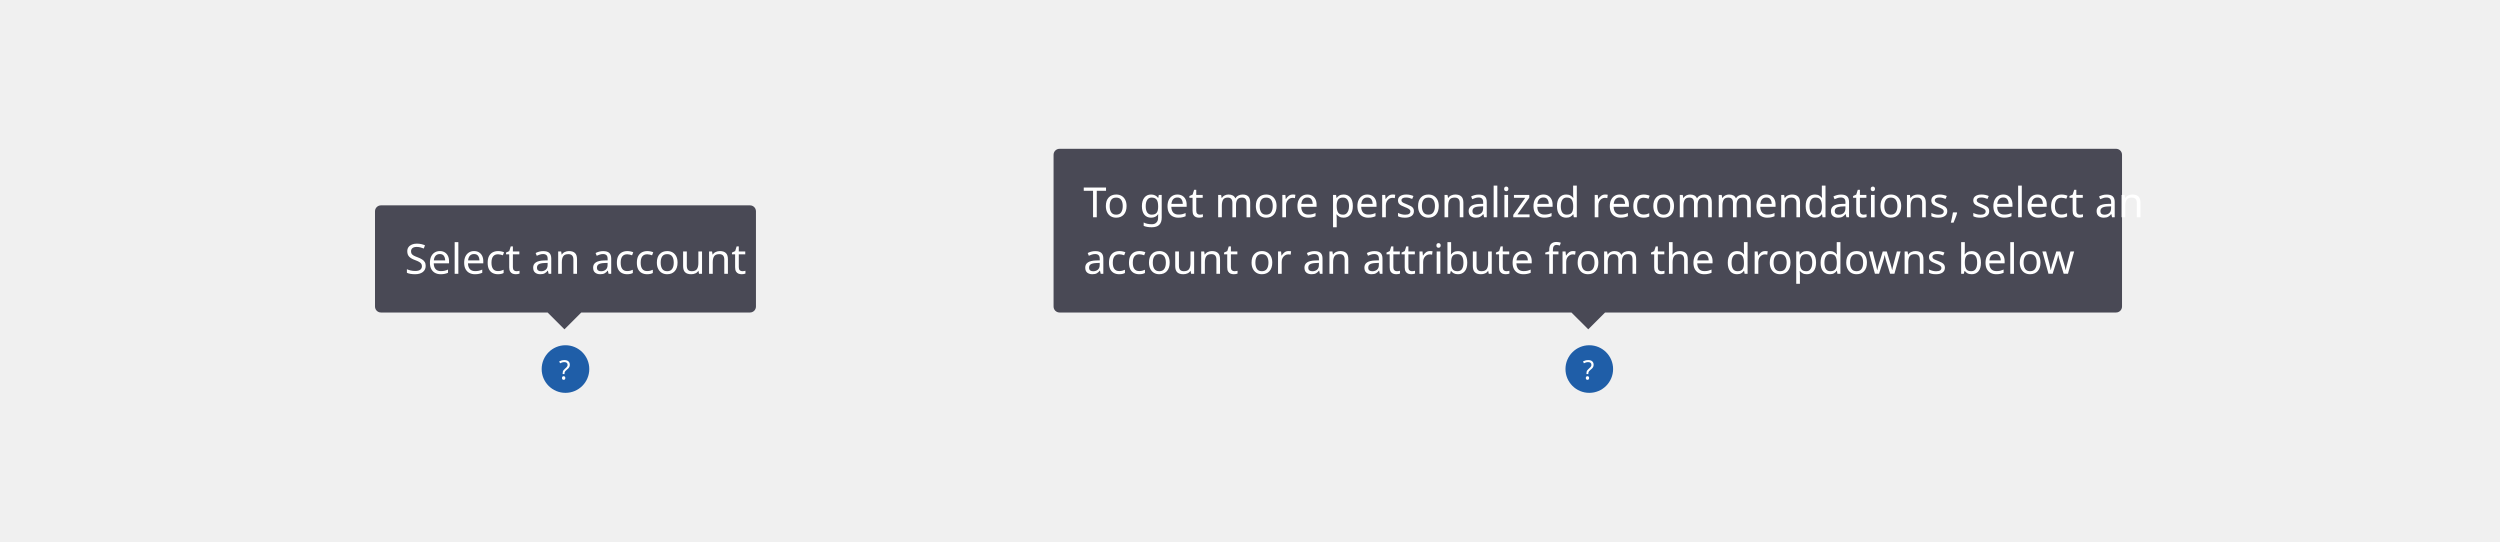
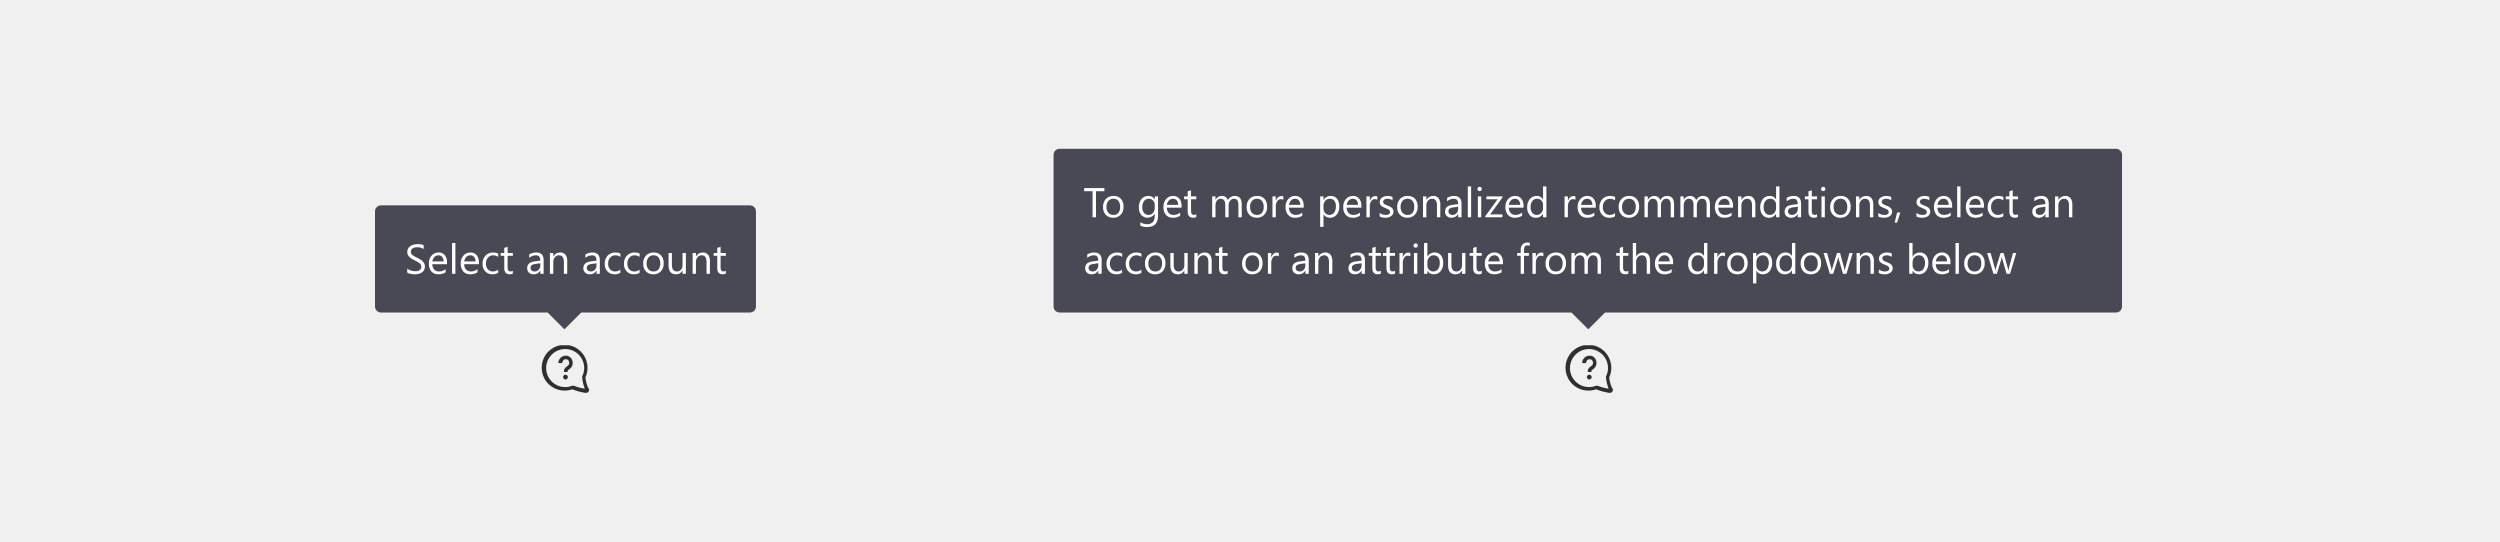
<svg xmlns="http://www.w3.org/2000/svg" width="840" height="182" viewBox="0 0 840 182">
  <defs>
-     <clipPath id="clip-tooltips-best-practice">
+     <clipPath id="clip-path">
+       <rect id="Rectangle_8220" data-name="Rectangle 8220" width="16" height="16" fill="none" />
+     </clipPath>
+     <clipPath id="clip-tooltips-bestpractice">
      <rect width="840" height="182" />
    </clipPath>
  </defs>
-   <g id="tooltips-best-practice" clip-path="url(#clip-tooltips-best-practice)">
+   <g id="tooltips-bestpractice" clip-path="url(#clip-tooltips-bestpractice)">
    <g id="Group_13720" data-name="Group 13720">
-       <g id="Group_13686" data-name="Group 13686" transform="translate(114 -1076)">
-         <circle id="Ellipse_365" data-name="Ellipse 365" cx="8" cy="8" r="8" transform="translate(412 1192)" fill="#1f5ea8" />
-         <text id="_" data-name="?" transform="translate(417.786 1203.5)" fill="#fff" font-size="9" font-family="SegoeUI, Segoe UI">
-           <tspan x="0" y="0">?</tspan>
-         </text>
-       </g>
-       <g id="Tooltip-_Top_9" data-name="Tooltip- Top – 9" transform="translate(354 50)">
+       <g id="Component_9" data-name="Component 9" transform="translate(354 50)">
        <path id="Union_8" data-name="Union 8" d="M-1203-2862h-172a2,2,0,0,1-2-2v-51a2,2,0,0,1,2-2h355a2,2,0,0,1,2,2v51a2,2,0,0,1-2,2h-171.687l-5.656,5.656Z" transform="translate(1377 2917)" fill="#494955" />
-         <text id="To_get_more_personalized_recommendations_select_an_account_or_an_attribute_from_the_dropdowns_below" data-name="To get more personalized recommendations, select an account or an attribute from the dropdowns below" transform="translate(10 8)" fill="#fff" font-size="14" font-family="SegoeUI, Segoe UI">
-           <tspan x="0" y="15">To get more personalized recommendations, select an </tspan>
-           <tspan x="0" y="34">account or an attribute from the dropdowns below</tspan>
-         </text>
+         <path id="Path_8039" data-name="Path 8039" d="M7.082,6.236H4.252V15H3.1V6.236H.28V5.2h6.8Zm2.946,8.928a3.247,3.247,0,0,1-2.478-.981,3.633,3.633,0,0,1-.926-2.6,3.785,3.785,0,0,1,.964-2.755,3.465,3.465,0,0,1,2.6-.991,3.14,3.14,0,0,1,2.444.964,3.822,3.822,0,0,1,.878,2.673,3.761,3.761,0,0,1-.947,2.683A3.317,3.317,0,0,1,10.028,15.164Zm.082-6.385A2.132,2.132,0,0,0,8.4,9.514a3.018,3.018,0,0,0-.629,2.027A2.854,2.854,0,0,0,8.408,13.5a2.161,2.161,0,0,0,1.7.718,2.049,2.049,0,0,0,1.671-.7,3.055,3.055,0,0,0,.584-2,3.108,3.108,0,0,0-.584-2.023A2.04,2.04,0,0,0,10.11,8.779Zm15,5.66q0,3.855-3.691,3.855a4.956,4.956,0,0,1-2.27-.492V16.682a4.661,4.661,0,0,0,2.256.656q2.584,0,2.584-2.748v-.766h-.027a2.832,2.832,0,0,1-4.508.407,3.73,3.73,0,0,1-.8-2.505,4.358,4.358,0,0,1,.858-2.837,2.866,2.866,0,0,1,2.348-1.053,2.282,2.282,0,0,1,2.1,1.135h.027V8h1.121Zm-1.121-2.6V10.8a2,2,0,0,0-.564-1.429,1.857,1.857,0,0,0-1.4-.595,1.947,1.947,0,0,0-1.627.755,3.372,3.372,0,0,0-.588,2.116,2.894,2.894,0,0,0,.564,1.87,1.822,1.822,0,0,0,1.494.7,1.951,1.951,0,0,0,1.535-.67A2.5,2.5,0,0,0,23.994,11.835Zm9.017-.055H28.068a2.618,2.618,0,0,0,.629,1.8,2.168,2.168,0,0,0,1.654.636,3.439,3.439,0,0,0,2.174-.779v1.053a4.063,4.063,0,0,1-2.44.67,2.959,2.959,0,0,1-2.331-.954,3.9,3.9,0,0,1-.848-2.683,3.828,3.828,0,0,1,.926-2.663,2.97,2.97,0,0,1,2.3-1.029,2.632,2.632,0,0,1,2.126.889,3.705,3.705,0,0,1,.752,2.468Zm-1.148-.95a2.281,2.281,0,0,0-.468-1.511,1.6,1.6,0,0,0-1.282-.54,1.811,1.811,0,0,0-1.347.567,2.575,2.575,0,0,0-.684,1.483Zm6.091,4.1a2.161,2.161,0,0,1-1.046.219q-1.839,0-1.839-2.051V8.957h-1.2V8h1.2V6.291l1.121-.362V8h1.764v.957H36.189V12.9a1.635,1.635,0,0,0,.239,1,.955.955,0,0,0,.793.3,1.179,1.179,0,0,0,.731-.232ZM53.225,15H52.1V10.98A3.032,3.032,0,0,0,51.745,9.3a1.361,1.361,0,0,0-1.207-.52,1.494,1.494,0,0,0-1.22.656,2.511,2.511,0,0,0-.5,1.572V15H47.694V10.844q0-2.064-1.593-2.064a1.475,1.475,0,0,0-1.217.619,2.557,2.557,0,0,0-.479,1.61V15H43.285V8h1.121V9.107h.027a2.378,2.378,0,0,1,2.174-1.271A2.022,2.022,0,0,1,48.59,9.285a2.5,2.5,0,0,1,2.324-1.449q2.311,0,2.311,2.851Zm5.045.164a3.247,3.247,0,0,1-2.478-.981,3.634,3.634,0,0,1-.926-2.6,3.785,3.785,0,0,1,.964-2.755,3.465,3.465,0,0,1,2.6-.991,3.14,3.14,0,0,1,2.444.964,3.822,3.822,0,0,1,.878,2.673,3.761,3.761,0,0,1-.947,2.683A3.317,3.317,0,0,1,58.27,15.164Zm.082-6.385a2.132,2.132,0,0,0-1.709.735,3.018,3.018,0,0,0-.629,2.027,2.854,2.854,0,0,0,.636,1.962,2.161,2.161,0,0,0,1.7.718,2.049,2.049,0,0,0,1.671-.7,3.055,3.055,0,0,0,.584-2,3.108,3.108,0,0,0-.584-2.023A2.04,2.04,0,0,0,58.352,8.779Zm8.846.355a1.371,1.371,0,0,0-.848-.226,1.431,1.431,0,0,0-1.2.677,3.129,3.129,0,0,0-.482,1.846V15H63.547V8h1.121V9.442H64.7a2.444,2.444,0,0,1,.731-1.152,1.668,1.668,0,0,1,1.1-.414,1.83,1.83,0,0,1,.67.1ZM74.04,11.78H69.1a2.618,2.618,0,0,0,.629,1.8,2.168,2.168,0,0,0,1.654.636,3.439,3.439,0,0,0,2.174-.779v1.053a4.063,4.063,0,0,1-2.44.67,2.959,2.959,0,0,1-2.331-.954,3.9,3.9,0,0,1-.848-2.683,3.828,3.828,0,0,1,.926-2.663,2.97,2.97,0,0,1,2.3-1.029,2.632,2.632,0,0,1,2.126.889,3.705,3.705,0,0,1,.752,2.468Zm-1.148-.95a2.281,2.281,0,0,0-.468-1.511,1.6,1.6,0,0,0-1.282-.54,1.811,1.811,0,0,0-1.347.567,2.575,2.575,0,0,0-.684,1.483Zm7.827,3.158h-.027V18.22H79.57V8h1.121V9.23h.027a2.651,2.651,0,0,1,2.42-1.395,2.563,2.563,0,0,1,2.112.94,3.893,3.893,0,0,1,.759,2.519,4.339,4.339,0,0,1-.854,2.813,2.845,2.845,0,0,1-2.338,1.056A2.342,2.342,0,0,1,80.719,13.988Zm-.027-2.823v.978a2.081,2.081,0,0,0,.564,1.473,2.012,2.012,0,0,0,3.028-.174,3.575,3.575,0,0,0,.578-2.167,2.822,2.822,0,0,0-.54-1.832,1.787,1.787,0,0,0-1.463-.663,1.986,1.986,0,0,0-1.572.68A2.5,2.5,0,0,0,80.691,11.165Zm12.735.615H88.484a2.618,2.618,0,0,0,.629,1.8,2.168,2.168,0,0,0,1.654.636,3.439,3.439,0,0,0,2.174-.779v1.053a4.063,4.063,0,0,1-2.44.67,2.959,2.959,0,0,1-2.331-.954,3.9,3.9,0,0,1-.848-2.683,3.828,3.828,0,0,1,.926-2.663,2.97,2.97,0,0,1,2.3-1.029,2.632,2.632,0,0,1,2.126.889,3.705,3.705,0,0,1,.752,2.468Zm-1.148-.95a2.281,2.281,0,0,0-.468-1.511,1.6,1.6,0,0,0-1.282-.54,1.811,1.811,0,0,0-1.347.567A2.575,2.575,0,0,0,88.5,10.83Zm6.494-1.7a1.371,1.371,0,0,0-.848-.226,1.431,1.431,0,0,0-1.2.677,3.129,3.129,0,0,0-.482,1.846V15H95.122V8h1.121V9.442h.027A2.444,2.444,0,0,1,97,8.291a1.668,1.668,0,0,1,1.1-.414,1.83,1.83,0,0,1,.67.1Zm.793,5.612v-1.2a3.318,3.318,0,0,0,2.017.677q1.477,0,1.477-.984a.854.854,0,0,0-.126-.475,1.26,1.26,0,0,0-.342-.345,2.631,2.631,0,0,0-.506-.27q-.291-.12-.625-.25a8.056,8.056,0,0,1-.817-.373,2.468,2.468,0,0,1-.588-.424,1.577,1.577,0,0,1-.355-.537,1.9,1.9,0,0,1-.12-.7,1.673,1.673,0,0,1,.226-.872,2,2,0,0,1,.6-.636,2.805,2.805,0,0,1,.858-.386,3.805,3.805,0,0,1,.995-.13,4.016,4.016,0,0,1,1.627.314V9.285a3.171,3.171,0,0,0-1.777-.506,2.078,2.078,0,0,0-.567.072,1.389,1.389,0,0,0-.434.2.932.932,0,0,0-.28.311.819.819,0,0,0-.1.4.959.959,0,0,0,.1.458,1.008,1.008,0,0,0,.291.328,2.221,2.221,0,0,0,.465.26q.273.116.622.253a8.657,8.657,0,0,1,.834.366,2.86,2.86,0,0,1,.629.424,1.656,1.656,0,0,1,.4.543,1.753,1.753,0,0,1,.14.731,1.725,1.725,0,0,1-.229.9,1.963,1.963,0,0,1-.612.636,2.8,2.8,0,0,1-.882.376,4.354,4.354,0,0,1-1.046.123A3.971,3.971,0,0,1,99.565,14.747Zm9.29.417a3.247,3.247,0,0,1-2.478-.981,3.633,3.633,0,0,1-.926-2.6,3.785,3.785,0,0,1,.964-2.755,3.465,3.465,0,0,1,2.6-.991,3.14,3.14,0,0,1,2.444.964,3.822,3.822,0,0,1,.878,2.673,3.761,3.761,0,0,1-.947,2.683A3.317,3.317,0,0,1,108.855,15.164Zm.082-6.385a2.132,2.132,0,0,0-1.709.735,3.018,3.018,0,0,0-.629,2.027,2.854,2.854,0,0,0,.636,1.962,2.161,2.161,0,0,0,1.7.718,2.049,2.049,0,0,0,1.671-.7,3.055,3.055,0,0,0,.584-2,3.108,3.108,0,0,0-.584-2.023A2.04,2.04,0,0,0,108.938,8.779ZM119.943,15h-1.121V11.008q0-2.229-1.627-2.229a1.765,1.765,0,0,0-1.391.632,2.344,2.344,0,0,0-.55,1.6V15h-1.121V8h1.121V9.162h.027a2.526,2.526,0,0,1,2.3-1.326,2.142,2.142,0,0,1,1.757.742,3.3,3.3,0,0,1,.608,2.143Zm7.123,0h-1.121V13.906h-.027a2.347,2.347,0,0,1-2.153,1.258,2.3,2.3,0,0,1-1.637-.554,1.918,1.918,0,0,1-.591-1.47q0-1.962,2.311-2.283l2.1-.294q0-1.784-1.442-1.784a3.446,3.446,0,0,0-2.283.861V8.492a4.338,4.338,0,0,1,2.379-.656q2.468,0,2.468,2.611Zm-1.121-3.541-1.688.232a2.741,2.741,0,0,0-1.176.386,1.114,1.114,0,0,0-.4.981,1.068,1.068,0,0,0,.366.837,1.413,1.413,0,0,0,.974.325,1.8,1.8,0,0,0,1.377-.584,2.088,2.088,0,0,0,.543-1.48ZM130.3,15h-1.121V4.637H130.3Zm2.844-8.777a.71.71,0,0,1-.513-.205.692.692,0,0,1-.212-.52.718.718,0,0,1,.725-.731.724.724,0,0,1,.523.208.73.73,0,0,1,0,1.036A.718.718,0,0,1,133.144,6.223ZM133.69,15h-1.121V8h1.121Zm7.15-6.679L136.7,14.043h4.1V15h-5.749v-.349l4.143-5.694H135.44V8h5.4Zm7.075,3.459h-4.942a2.618,2.618,0,0,0,.629,1.8,2.168,2.168,0,0,0,1.654.636,3.439,3.439,0,0,0,2.174-.779v1.053a4.063,4.063,0,0,1-2.44.67,2.959,2.959,0,0,1-2.331-.954,3.9,3.9,0,0,1-.848-2.683,3.828,3.828,0,0,1,.926-2.663,2.97,2.97,0,0,1,2.3-1.029,2.632,2.632,0,0,1,2.126.889,3.705,3.705,0,0,1,.752,2.468Zm-1.148-.95a2.281,2.281,0,0,0-.468-1.511,1.6,1.6,0,0,0-1.282-.54,1.811,1.811,0,0,0-1.347.567,2.575,2.575,0,0,0-.684,1.483ZM155.586,15h-1.121V13.811h-.027a2.588,2.588,0,0,1-2.406,1.354,2.615,2.615,0,0,1-2.109-.94,3.856,3.856,0,0,1-.79-2.56,4.2,4.2,0,0,1,.875-2.782,2.886,2.886,0,0,1,2.331-1.046,2.244,2.244,0,0,1,2.1,1.135h.027V4.637h1.121Zm-1.121-3.165V10.8a2,2,0,0,0-.561-1.436,1.88,1.88,0,0,0-1.422-.588,1.936,1.936,0,0,0-1.613.752,3.3,3.3,0,0,0-.588,2.078,2.964,2.964,0,0,0,.564,1.911,1.843,1.843,0,0,0,1.514.7,1.915,1.915,0,0,0,1.521-.677A2.521,2.521,0,0,0,154.465,11.835Zm10.876-2.7a1.371,1.371,0,0,0-.848-.226,1.431,1.431,0,0,0-1.2.677,3.129,3.129,0,0,0-.482,1.846V15H161.69V8h1.121V9.442h.027a2.444,2.444,0,0,1,.731-1.152,1.668,1.668,0,0,1,1.1-.414,1.83,1.83,0,0,1,.67.1Zm6.843,2.646h-4.942a2.618,2.618,0,0,0,.629,1.8,2.168,2.168,0,0,0,1.654.636,3.439,3.439,0,0,0,2.174-.779v1.053a4.063,4.063,0,0,1-2.44.67,2.959,2.959,0,0,1-2.331-.954,3.9,3.9,0,0,1-.848-2.683,3.828,3.828,0,0,1,.926-2.663,2.97,2.97,0,0,1,2.3-1.029,2.632,2.632,0,0,1,2.126.889,3.705,3.705,0,0,1,.752,2.468Zm-1.148-.95a2.281,2.281,0,0,0-.468-1.511,1.6,1.6,0,0,0-1.282-.54,1.811,1.811,0,0,0-1.347.567,2.575,2.575,0,0,0-.684,1.483Zm7.615,3.849a3.643,3.643,0,0,1-1.914.485,3.169,3.169,0,0,1-2.417-.974,3.53,3.53,0,0,1-.919-2.526,3.881,3.881,0,0,1,.991-2.779,3.468,3.468,0,0,1,2.646-1.049,3.682,3.682,0,0,1,1.627.342V9.326A2.85,2.85,0,0,0,177,8.779a2.254,2.254,0,0,0-1.76.769,2.918,2.918,0,0,0-.687,2.02,2.779,2.779,0,0,0,.646,1.941,2.227,2.227,0,0,0,1.733.711,2.81,2.81,0,0,0,1.723-.608Zm4.621.485a3.247,3.247,0,0,1-2.478-.981,3.634,3.634,0,0,1-.926-2.6,3.785,3.785,0,0,1,.964-2.755,3.465,3.465,0,0,1,2.6-.991,3.14,3.14,0,0,1,2.444.964,3.822,3.822,0,0,1,.878,2.673,3.761,3.761,0,0,1-.947,2.683A3.317,3.317,0,0,1,183.271,15.164Zm.082-6.385a2.132,2.132,0,0,0-1.709.735,3.018,3.018,0,0,0-.629,2.027,2.854,2.854,0,0,0,.636,1.962,2.161,2.161,0,0,0,1.7.718,2.049,2.049,0,0,0,1.671-.7,3.055,3.055,0,0,0,.584-2,3.108,3.108,0,0,0-.584-2.023A2.04,2.04,0,0,0,183.354,8.779ZM198.488,15h-1.121V10.98a3.032,3.032,0,0,0-.359-1.682,1.361,1.361,0,0,0-1.207-.52,1.494,1.494,0,0,0-1.22.656,2.511,2.511,0,0,0-.5,1.572V15h-1.121V10.844q0-2.064-1.593-2.064a1.475,1.475,0,0,0-1.217.619,2.557,2.557,0,0,0-.479,1.61V15h-1.121V8h1.121V9.107h.027a2.378,2.378,0,0,1,2.174-1.271,2.022,2.022,0,0,1,1.982,1.449,2.5,2.5,0,0,1,2.324-1.449q2.311,0,2.311,2.851Zm12.059,0h-1.121V10.98a3.032,3.032,0,0,0-.359-1.682,1.361,1.361,0,0,0-1.207-.52,1.494,1.494,0,0,0-1.22.656,2.511,2.511,0,0,0-.5,1.572V15h-1.121V10.844q0-2.064-1.593-2.064a1.475,1.475,0,0,0-1.217.619,2.557,2.557,0,0,0-.479,1.61V15h-1.121V8h1.121V9.107h.027a2.378,2.378,0,0,1,2.174-1.271,2.022,2.022,0,0,1,1.982,1.449,2.5,2.5,0,0,1,2.324-1.449q2.311,0,2.311,2.851Zm7.745-3.22H213.35a2.618,2.618,0,0,0,.629,1.8,2.168,2.168,0,0,0,1.654.636,3.439,3.439,0,0,0,2.174-.779v1.053a4.063,4.063,0,0,1-2.44.67,2.959,2.959,0,0,1-2.331-.954,3.9,3.9,0,0,1-.848-2.683,3.828,3.828,0,0,1,.926-2.663,2.97,2.97,0,0,1,2.3-1.029,2.632,2.632,0,0,1,2.126.889,3.705,3.705,0,0,1,.752,2.468Zm-1.148-.95a2.281,2.281,0,0,0-.468-1.511,1.6,1.6,0,0,0-1.282-.54,1.811,1.811,0,0,0-1.347.567,2.575,2.575,0,0,0-.684,1.483ZM225.8,15h-1.121V11.008q0-2.229-1.627-2.229a1.765,1.765,0,0,0-1.391.632,2.344,2.344,0,0,0-.55,1.6V15h-1.121V8h1.121V9.162h.027a2.526,2.526,0,0,1,2.3-1.326,2.142,2.142,0,0,1,1.757.742,3.3,3.3,0,0,1,.608,2.143Zm8.087,0h-1.121V13.811h-.027a2.588,2.588,0,0,1-2.406,1.354,2.615,2.615,0,0,1-2.109-.94,3.856,3.856,0,0,1-.79-2.56,4.2,4.2,0,0,1,.875-2.782,2.886,2.886,0,0,1,2.331-1.046,2.244,2.244,0,0,1,2.1,1.135h.027V4.637h1.121Zm-1.121-3.165V10.8a2,2,0,0,0-.561-1.436,1.88,1.88,0,0,0-1.422-.588,1.936,1.936,0,0,0-1.613.752,3.3,3.3,0,0,0-.588,2.078,2.964,2.964,0,0,0,.564,1.911,1.843,1.843,0,0,0,1.514.7,1.915,1.915,0,0,0,1.521-.677A2.521,2.521,0,0,0,232.764,11.835Zm8.4,3.165h-1.121V13.906h-.027a2.347,2.347,0,0,1-2.153,1.258,2.3,2.3,0,0,1-1.637-.554,1.918,1.918,0,0,1-.591-1.47q0-1.962,2.311-2.283l2.1-.294q0-1.784-1.442-1.784a3.446,3.446,0,0,0-2.283.861V8.492a4.338,4.338,0,0,1,2.379-.656q2.468,0,2.468,2.611Zm-1.121-3.541-1.688.232a2.741,2.741,0,0,0-1.176.386,1.114,1.114,0,0,0-.4.981,1.068,1.068,0,0,0,.366.837,1.413,1.413,0,0,0,.974.325,1.8,1.8,0,0,0,1.377-.584,2.088,2.088,0,0,0,.543-1.48Zm6.48,3.473a2.162,2.162,0,0,1-1.046.219q-1.839,0-1.839-2.051V8.957h-1.2V8h1.2V6.291l1.121-.362V8h1.764v.957h-1.764V12.9a1.635,1.635,0,0,0,.239,1,.955.955,0,0,0,.793.3,1.179,1.179,0,0,0,.731-.232ZM248.6,6.223a.71.71,0,0,1-.513-.205.692.692,0,0,1-.212-.52.718.718,0,0,1,.725-.731.724.724,0,0,1,.523.208.73.73,0,0,1,0,1.036A.718.718,0,0,1,248.6,6.223ZM249.143,15h-1.121V8h1.121Zm5.2.164a3.247,3.247,0,0,1-2.478-.981,3.634,3.634,0,0,1-.926-2.6,3.785,3.785,0,0,1,.964-2.755,3.465,3.465,0,0,1,2.6-.991,3.139,3.139,0,0,1,2.444.964,3.822,3.822,0,0,1,.878,2.673,3.761,3.761,0,0,1-.947,2.683A3.318,3.318,0,0,1,254.338,15.164Zm.082-6.385a2.132,2.132,0,0,0-1.709.735,3.018,3.018,0,0,0-.629,2.027,2.854,2.854,0,0,0,.636,1.962,2.161,2.161,0,0,0,1.7.718,2.049,2.049,0,0,0,1.671-.7,3.055,3.055,0,0,0,.584-2,3.108,3.108,0,0,0-.584-2.023A2.04,2.04,0,0,0,254.42,8.779ZM265.426,15H264.3V11.008q0-2.229-1.627-2.229a1.765,1.765,0,0,0-1.391.632,2.344,2.344,0,0,0-.55,1.6V15h-1.121V8h1.121V9.162h.027a2.526,2.526,0,0,1,2.3-1.326,2.142,2.142,0,0,1,1.757.742,3.3,3.3,0,0,1,.608,2.143Zm1.688-.253v-1.2a3.318,3.318,0,0,0,2.017.677q1.477,0,1.477-.984a.854.854,0,0,0-.126-.475,1.261,1.261,0,0,0-.342-.345,2.631,2.631,0,0,0-.506-.27q-.291-.12-.625-.25a8.056,8.056,0,0,1-.817-.373,2.468,2.468,0,0,1-.588-.424,1.577,1.577,0,0,1-.355-.537,1.9,1.9,0,0,1-.12-.7,1.673,1.673,0,0,1,.226-.872,2,2,0,0,1,.6-.636,2.805,2.805,0,0,1,.858-.386,3.805,3.805,0,0,1,.995-.13,4.016,4.016,0,0,1,1.627.314V9.285a3.171,3.171,0,0,0-1.777-.506,2.078,2.078,0,0,0-.567.072,1.389,1.389,0,0,0-.434.2.932.932,0,0,0-.28.311.819.819,0,0,0-.1.4.959.959,0,0,0,.1.458,1.008,1.008,0,0,0,.291.328,2.221,2.221,0,0,0,.465.26q.273.116.622.253a8.657,8.657,0,0,1,.834.366,2.861,2.861,0,0,1,.629.424,1.656,1.656,0,0,1,.4.543,1.753,1.753,0,0,1,.14.731,1.724,1.724,0,0,1-.229.9,1.963,1.963,0,0,1-.612.636,2.8,2.8,0,0,1-.882.376,4.354,4.354,0,0,1-1.046.123A3.971,3.971,0,0,1,267.114,14.747Zm7.39-1.306L273.41,16.8h-.8l.8-3.363Zm5.421,1.306v-1.2a3.318,3.318,0,0,0,2.017.677q1.477,0,1.477-.984a.854.854,0,0,0-.126-.475,1.261,1.261,0,0,0-.342-.345,2.631,2.631,0,0,0-.506-.27q-.291-.12-.625-.25a8.056,8.056,0,0,1-.817-.373,2.468,2.468,0,0,1-.588-.424,1.577,1.577,0,0,1-.355-.537,1.9,1.9,0,0,1-.12-.7,1.673,1.673,0,0,1,.226-.872,2,2,0,0,1,.6-.636,2.805,2.805,0,0,1,.858-.386,3.805,3.805,0,0,1,.995-.13,4.016,4.016,0,0,1,1.627.314V9.285a3.171,3.171,0,0,0-1.777-.506,2.078,2.078,0,0,0-.567.072,1.389,1.389,0,0,0-.434.2.932.932,0,0,0-.28.311.819.819,0,0,0-.1.4.959.959,0,0,0,.1.458,1.008,1.008,0,0,0,.291.328,2.221,2.221,0,0,0,.465.26q.273.116.622.253a8.657,8.657,0,0,1,.834.366,2.861,2.861,0,0,1,.629.424,1.656,1.656,0,0,1,.4.543,1.753,1.753,0,0,1,.14.731,1.724,1.724,0,0,1-.229.9,1.963,1.963,0,0,1-.612.636,2.8,2.8,0,0,1-.882.376,4.354,4.354,0,0,1-1.046.123A3.971,3.971,0,0,1,279.925,14.747Zm11.99-2.967h-4.942a2.618,2.618,0,0,0,.629,1.8,2.168,2.168,0,0,0,1.654.636,3.439,3.439,0,0,0,2.174-.779v1.053a4.063,4.063,0,0,1-2.44.67,2.959,2.959,0,0,1-2.331-.954,3.9,3.9,0,0,1-.848-2.683,3.828,3.828,0,0,1,.926-2.663,2.97,2.97,0,0,1,2.3-1.029,2.632,2.632,0,0,1,2.126.889,3.705,3.705,0,0,1,.752,2.468Zm-1.148-.95a2.281,2.281,0,0,0-.468-1.511,1.6,1.6,0,0,0-1.282-.54,1.811,1.811,0,0,0-1.347.567,2.575,2.575,0,0,0-.684,1.483ZM294.731,15H293.61V4.637h1.121Zm7.9-3.22h-4.942a2.618,2.618,0,0,0,.629,1.8,2.168,2.168,0,0,0,1.654.636,3.439,3.439,0,0,0,2.174-.779v1.053a4.063,4.063,0,0,1-2.44.67,2.959,2.959,0,0,1-2.331-.954,3.9,3.9,0,0,1-.848-2.683,3.828,3.828,0,0,1,.926-2.663,2.97,2.97,0,0,1,2.3-1.029,2.632,2.632,0,0,1,2.126.889,3.705,3.705,0,0,1,.752,2.468Zm-1.148-.95a2.281,2.281,0,0,0-.468-1.511,1.6,1.6,0,0,0-1.282-.54,1.811,1.811,0,0,0-1.347.567,2.575,2.575,0,0,0-.684,1.483Zm7.615,3.849a3.643,3.643,0,0,1-1.914.485,3.169,3.169,0,0,1-2.417-.974,3.53,3.53,0,0,1-.919-2.526,3.881,3.881,0,0,1,.991-2.779,3.467,3.467,0,0,1,2.646-1.049,3.682,3.682,0,0,1,1.627.342V9.326a2.85,2.85,0,0,0-1.668-.547,2.254,2.254,0,0,0-1.76.769,2.918,2.918,0,0,0-.687,2.02,2.779,2.779,0,0,0,.646,1.941,2.227,2.227,0,0,0,1.733.711,2.81,2.81,0,0,0,1.723-.608Zm4.942.253a2.161,2.161,0,0,1-1.046.219q-1.839,0-1.839-2.051V8.957h-1.2V8h1.2V6.291l1.121-.362V8h1.764v.957h-1.764V12.9a1.635,1.635,0,0,0,.239,1,.955.955,0,0,0,.793.3,1.179,1.179,0,0,0,.731-.232ZM324.379,15h-1.121V13.906h-.027a2.347,2.347,0,0,1-2.153,1.258,2.3,2.3,0,0,1-1.637-.554,1.918,1.918,0,0,1-.591-1.47q0-1.962,2.311-2.283l2.1-.294q0-1.784-1.442-1.784a3.446,3.446,0,0,0-2.283.861V8.492a4.338,4.338,0,0,1,2.379-.656q2.468,0,2.468,2.611Zm-1.121-3.541-1.688.232a2.741,2.741,0,0,0-1.176.386,1.114,1.114,0,0,0-.4.981,1.068,1.068,0,0,0,.366.837,1.413,1.413,0,0,0,.974.325,1.8,1.8,0,0,0,1.377-.584,2.088,2.088,0,0,0,.543-1.48ZM332.3,15h-1.121V11.008q0-2.229-1.627-2.229a1.765,1.765,0,0,0-1.391.632,2.344,2.344,0,0,0-.55,1.6V15h-1.121V8h1.121V9.162h.027a2.526,2.526,0,0,1,2.3-1.326,2.142,2.142,0,0,1,1.757.742,3.3,3.3,0,0,1,.608,2.143ZM6.146,34H5.024V32.906H5a2.347,2.347,0,0,1-2.153,1.258,2.3,2.3,0,0,1-1.637-.554,1.918,1.918,0,0,1-.591-1.47q0-1.962,2.311-2.283l2.1-.294q0-1.784-1.442-1.784a3.446,3.446,0,0,0-2.283.861V27.492a4.338,4.338,0,0,1,2.379-.656q2.468,0,2.468,2.611ZM5.024,30.459l-1.688.232a2.741,2.741,0,0,0-1.176.386,1.114,1.114,0,0,0-.4.981,1.068,1.068,0,0,0,.366.837,1.413,1.413,0,0,0,.974.325,1.8,1.8,0,0,0,1.377-.584,2.088,2.088,0,0,0,.543-1.48Zm8,3.22a3.643,3.643,0,0,1-1.914.485A3.169,3.169,0,0,1,8.7,33.19a3.53,3.53,0,0,1-.919-2.526,3.881,3.881,0,0,1,.991-2.779,3.467,3.467,0,0,1,2.646-1.049,3.682,3.682,0,0,1,1.627.342v1.148a2.85,2.85,0,0,0-1.668-.547,2.254,2.254,0,0,0-1.76.769,2.918,2.918,0,0,0-.687,2.02,2.779,2.779,0,0,0,.646,1.941,2.227,2.227,0,0,0,1.733.711,2.81,2.81,0,0,0,1.723-.608Zm6.467,0a3.643,3.643,0,0,1-1.914.485,3.169,3.169,0,0,1-2.417-.974,3.53,3.53,0,0,1-.919-2.526,3.881,3.881,0,0,1,.991-2.779,3.467,3.467,0,0,1,2.646-1.049,3.682,3.682,0,0,1,1.627.342v1.148a2.85,2.85,0,0,0-1.668-.547,2.254,2.254,0,0,0-1.76.769,2.918,2.918,0,0,0-.687,2.02,2.779,2.779,0,0,0,.646,1.941,2.227,2.227,0,0,0,1.733.711,2.81,2.81,0,0,0,1.723-.608Zm4.621.485a3.247,3.247,0,0,1-2.478-.981,3.633,3.633,0,0,1-.926-2.6,3.785,3.785,0,0,1,.964-2.755,3.465,3.465,0,0,1,2.6-.991,3.14,3.14,0,0,1,2.444.964,3.822,3.822,0,0,1,.878,2.673,3.761,3.761,0,0,1-.947,2.683A3.318,3.318,0,0,1,24.117,34.164Zm.082-6.385a2.132,2.132,0,0,0-1.709.735,3.018,3.018,0,0,0-.629,2.027A2.854,2.854,0,0,0,22.5,32.5a2.161,2.161,0,0,0,1.7.718,2.049,2.049,0,0,0,1.671-.7,3.055,3.055,0,0,0,.584-2,3.108,3.108,0,0,0-.584-2.023A2.04,2.04,0,0,0,24.2,27.779ZM35.055,34H33.934V32.893h-.027a2.3,2.3,0,0,1-2.16,1.271q-2.5,0-2.5-2.98V27h1.114v4.006q0,2.215,1.7,2.215a1.715,1.715,0,0,0,1.35-.6,2.315,2.315,0,0,0,.53-1.583V27h1.121Zm8.073,0H42.007V30.008q0-2.229-1.627-2.229a1.765,1.765,0,0,0-1.391.632,2.344,2.344,0,0,0-.55,1.6V34H37.317V27h1.121v1.162h.027a2.526,2.526,0,0,1,2.3-1.326,2.142,2.142,0,0,1,1.757.742,3.3,3.3,0,0,1,.608,2.143Zm5.359-.068a2.162,2.162,0,0,1-1.046.219Q45.6,34.15,45.6,32.1V27.957H44.4V27h1.2V25.291l1.121-.362V27h1.764v.957H46.724V31.9a1.635,1.635,0,0,0,.239,1,.955.955,0,0,0,.793.3,1.179,1.179,0,0,0,.731-.232Zm8.258.232a3.247,3.247,0,0,1-2.478-.981,3.634,3.634,0,0,1-.926-2.6,3.785,3.785,0,0,1,.964-2.755,3.465,3.465,0,0,1,2.6-.991,3.14,3.14,0,0,1,2.444.964,3.822,3.822,0,0,1,.878,2.673,3.761,3.761,0,0,1-.947,2.683A3.318,3.318,0,0,1,56.745,34.164Zm.082-6.385a2.132,2.132,0,0,0-1.709.735,3.018,3.018,0,0,0-.629,2.027,2.854,2.854,0,0,0,.636,1.962,2.161,2.161,0,0,0,1.7.718,2.049,2.049,0,0,0,1.671-.7,3.055,3.055,0,0,0,.584-2A3.108,3.108,0,0,0,58.5,28.49,2.04,2.04,0,0,0,56.827,27.779Zm8.846.355a1.371,1.371,0,0,0-.848-.226,1.431,1.431,0,0,0-1.2.677,3.129,3.129,0,0,0-.482,1.846V34H62.022V27h1.121v1.442h.027a2.444,2.444,0,0,1,.731-1.152,1.668,1.668,0,0,1,1.1-.414,1.83,1.83,0,0,1,.67.1ZM75.735,34H74.614V32.906h-.027a2.347,2.347,0,0,1-2.153,1.258A2.3,2.3,0,0,1,70.8,33.61a1.918,1.918,0,0,1-.591-1.47q0-1.962,2.311-2.283l2.1-.294q0-1.784-1.442-1.784a3.446,3.446,0,0,0-2.283.861V27.492a4.338,4.338,0,0,1,2.379-.656q2.468,0,2.468,2.611Zm-1.121-3.541-1.688.232a2.741,2.741,0,0,0-1.176.386,1.114,1.114,0,0,0-.4.981,1.068,1.068,0,0,0,.366.837,1.413,1.413,0,0,0,.974.325,1.8,1.8,0,0,0,1.377-.584,2.088,2.088,0,0,0,.543-1.48ZM83.658,34H82.537V30.008q0-2.229-1.627-2.229a1.765,1.765,0,0,0-1.391.632,2.344,2.344,0,0,0-.55,1.6V34H77.848V27h1.121v1.162H79a2.526,2.526,0,0,1,2.3-1.326,2.142,2.142,0,0,1,1.757.742,3.3,3.3,0,0,1,.608,2.143Zm10.958,0H93.5V32.906h-.027a2.347,2.347,0,0,1-2.153,1.258,2.3,2.3,0,0,1-1.637-.554,1.918,1.918,0,0,1-.591-1.47q0-1.962,2.311-2.283l2.1-.294q0-1.784-1.442-1.784a3.446,3.446,0,0,0-2.283.861V27.492a4.338,4.338,0,0,1,2.379-.656q2.468,0,2.468,2.611ZM93.5,30.459l-1.688.232a2.741,2.741,0,0,0-1.176.386,1.114,1.114,0,0,0-.4.981,1.068,1.068,0,0,0,.366.837,1.413,1.413,0,0,0,.974.325,1.8,1.8,0,0,0,1.377-.584,2.088,2.088,0,0,0,.543-1.48Zm6.48,3.473a2.161,2.161,0,0,1-1.046.219q-1.839,0-1.839-2.051V27.957h-1.2V27h1.2V25.291l1.121-.362V27h1.764v.957H98.212V31.9a1.635,1.635,0,0,0,.239,1,.955.955,0,0,0,.793.3,1.179,1.179,0,0,0,.731-.232Zm4.744,0a2.161,2.161,0,0,1-1.046.219q-1.839,0-1.839-2.051V27.957h-1.2V27h1.2V25.291l1.121-.362V27h1.764v.957h-1.764V31.9a1.635,1.635,0,0,0,.239,1,.955.955,0,0,0,.793.3,1.179,1.179,0,0,0,.731-.232Zm5.147-5.8a1.371,1.371,0,0,0-.848-.226,1.431,1.431,0,0,0-1.2.677,3.129,3.129,0,0,0-.482,1.846V34h-1.121V27h1.121v1.442h.027a2.444,2.444,0,0,1,.731-1.152,1.668,1.668,0,0,1,1.1-.414,1.83,1.83,0,0,1,.67.1Zm1.791-2.912a.71.71,0,0,1-.513-.205.692.692,0,0,1-.212-.52.718.718,0,0,1,.725-.731.724.724,0,0,1,.523.208.73.73,0,0,1,0,1.036A.718.718,0,0,1,111.658,25.223ZM112.205,34h-1.121V27h1.121Zm3.418-1.012H115.6V34h-1.121V23.637H115.6V28.23h.027a2.651,2.651,0,0,1,2.42-1.395,2.566,2.566,0,0,1,2.109.94,3.881,3.881,0,0,1,.762,2.519,4.339,4.339,0,0,1-.854,2.813,2.845,2.845,0,0,1-2.338,1.056A2.3,2.3,0,0,1,115.623,32.988Zm-.027-2.823v.978a2.081,2.081,0,0,0,.564,1.473,2.012,2.012,0,0,0,3.028-.174,3.575,3.575,0,0,0,.578-2.167,2.822,2.822,0,0,0-.54-1.832,1.787,1.787,0,0,0-1.463-.663,1.986,1.986,0,0,0-1.572.68A2.5,2.5,0,0,0,115.6,30.165ZM128.365,34h-1.121V32.893h-.027a2.3,2.3,0,0,1-2.16,1.271q-2.5,0-2.5-2.98V27h1.114v4.006q0,2.215,1.7,2.215a1.715,1.715,0,0,0,1.35-.6,2.315,2.315,0,0,0,.53-1.583V27h1.121Zm5.51-.068a2.162,2.162,0,0,1-1.046.219q-1.839,0-1.839-2.051V27.957h-1.2V27h1.2V25.291l1.121-.362V27h1.764v.957h-1.764V31.9a1.635,1.635,0,0,0,.239,1,.955.955,0,0,0,.793.3,1.179,1.179,0,0,0,.731-.232ZM141,30.78h-4.942a2.618,2.618,0,0,0,.629,1.8,2.168,2.168,0,0,0,1.654.636,3.439,3.439,0,0,0,2.174-.779v1.053a4.063,4.063,0,0,1-2.44.67,2.959,2.959,0,0,1-2.331-.954,3.9,3.9,0,0,1-.848-2.683,3.828,3.828,0,0,1,.926-2.663,2.97,2.97,0,0,1,2.3-1.029,2.632,2.632,0,0,1,2.126.889A3.705,3.705,0,0,1,141,30.192Zm-1.148-.95a2.281,2.281,0,0,0-.468-1.511,1.6,1.6,0,0,0-1.282-.54,1.811,1.811,0,0,0-1.347.567,2.575,2.575,0,0,0-.684,1.483Zm10.138-5.209a1.493,1.493,0,0,0-.745-.185q-1.176,0-1.176,1.483V27h1.641v.957h-1.641V34h-1.114V27.957h-1.2V27h1.2V25.865a2.358,2.358,0,0,1,.636-1.74,2.146,2.146,0,0,1,1.586-.639,2.2,2.2,0,0,1,.813.123Zm4.573,3.514a1.371,1.371,0,0,0-.848-.226,1.431,1.431,0,0,0-1.2.677,3.129,3.129,0,0,0-.482,1.846V34H150.91V27h1.121v1.442h.027a2.444,2.444,0,0,1,.731-1.152,1.668,1.668,0,0,1,1.1-.414,1.83,1.83,0,0,1,.67.1Zm4.143,6.029a3.247,3.247,0,0,1-2.478-.981,3.634,3.634,0,0,1-.926-2.6,3.785,3.785,0,0,1,.964-2.755,3.465,3.465,0,0,1,2.6-.991,3.14,3.14,0,0,1,2.444.964,3.822,3.822,0,0,1,.878,2.673,3.761,3.761,0,0,1-.947,2.683A3.318,3.318,0,0,1,158.7,34.164Zm.082-6.385a2.132,2.132,0,0,0-1.709.735,3.018,3.018,0,0,0-.629,2.027,2.854,2.854,0,0,0,.636,1.962,2.161,2.161,0,0,0,1.7.718,2.049,2.049,0,0,0,1.671-.7,3.055,3.055,0,0,0,.584-2,3.108,3.108,0,0,0-.584-2.023A2.04,2.04,0,0,0,158.785,27.779ZM173.92,34H172.8V29.98a3.032,3.032,0,0,0-.359-1.682,1.361,1.361,0,0,0-1.207-.52,1.494,1.494,0,0,0-1.22.656,2.511,2.511,0,0,0-.5,1.572V34H168.39V29.844q0-2.064-1.593-2.064a1.475,1.475,0,0,0-1.217.619,2.557,2.557,0,0,0-.479,1.61V34H163.98V27H165.1v1.107h.027a2.378,2.378,0,0,1,2.174-1.271,2.022,2.022,0,0,1,1.982,1.449,2.5,2.5,0,0,1,2.324-1.449q2.311,0,2.311,2.851Zm9.2-.068a2.162,2.162,0,0,1-1.046.219q-1.839,0-1.839-2.051V27.957h-1.2V27h1.2V25.291l1.121-.362V27h1.764v.957h-1.764V31.9a1.635,1.635,0,0,0,.239,1,.955.955,0,0,0,.793.3,1.179,1.179,0,0,0,.731-.232Zm7.308.068h-1.121V29.967q0-2.188-1.627-2.187a1.774,1.774,0,0,0-1.381.632,2.356,2.356,0,0,0-.561,1.624V34h-1.121V23.637h1.121v4.525h.027a2.546,2.546,0,0,1,2.3-1.326q2.365,0,2.365,2.851Zm7.738-3.22h-4.942a2.618,2.618,0,0,0,.629,1.8,2.168,2.168,0,0,0,1.654.636,3.439,3.439,0,0,0,2.174-.779v1.053a4.063,4.063,0,0,1-2.44.67,2.959,2.959,0,0,1-2.331-.954,3.9,3.9,0,0,1-.848-2.683,3.828,3.828,0,0,1,.926-2.663,2.97,2.97,0,0,1,2.3-1.029,2.632,2.632,0,0,1,2.126.889,3.705,3.705,0,0,1,.752,2.468Zm-1.148-.95a2.281,2.281,0,0,0-.468-1.511,1.6,1.6,0,0,0-1.282-.54,1.811,1.811,0,0,0-1.347.567,2.575,2.575,0,0,0-.684,1.483ZM209.672,34h-1.121V32.811h-.027a2.588,2.588,0,0,1-2.406,1.354,2.615,2.615,0,0,1-2.109-.94,3.856,3.856,0,0,1-.79-2.56,4.2,4.2,0,0,1,.875-2.782,2.886,2.886,0,0,1,2.331-1.046,2.244,2.244,0,0,1,2.1,1.135h.027V23.637h1.121Zm-1.121-3.165V29.8a2,2,0,0,0-.561-1.436,1.88,1.88,0,0,0-1.422-.588,1.936,1.936,0,0,0-1.613.752,3.3,3.3,0,0,0-.588,2.078,2.964,2.964,0,0,0,.564,1.911,1.843,1.843,0,0,0,1.514.7,1.915,1.915,0,0,0,1.521-.677A2.521,2.521,0,0,0,208.551,30.835Zm7.041-2.7a1.371,1.371,0,0,0-.848-.226,1.431,1.431,0,0,0-1.2.677,3.129,3.129,0,0,0-.482,1.846V34h-1.121V27h1.121v1.442h.027a2.444,2.444,0,0,1,.731-1.152,1.668,1.668,0,0,1,1.1-.414,1.83,1.83,0,0,1,.67.1Zm4.143,6.029a3.247,3.247,0,0,1-2.478-.981,3.634,3.634,0,0,1-.926-2.6,3.785,3.785,0,0,1,.964-2.755,3.465,3.465,0,0,1,2.6-.991,3.14,3.14,0,0,1,2.444.964,3.822,3.822,0,0,1,.878,2.673,3.761,3.761,0,0,1-.947,2.683A3.318,3.318,0,0,1,219.734,34.164Zm.082-6.385a2.132,2.132,0,0,0-1.709.735,3.018,3.018,0,0,0-.629,2.027,2.854,2.854,0,0,0,.636,1.962,2.161,2.161,0,0,0,1.7.718,2.049,2.049,0,0,0,1.671-.7,3.055,3.055,0,0,0,.584-2,3.108,3.108,0,0,0-.584-2.023A2.04,2.04,0,0,0,219.816,27.779Zm6.344,5.209h-.027V37.22h-1.121V27h1.121v1.23h.027a2.651,2.651,0,0,1,2.42-1.395,2.563,2.563,0,0,1,2.112.94,3.893,3.893,0,0,1,.759,2.519,4.339,4.339,0,0,1-.854,2.813,2.845,2.845,0,0,1-2.338,1.056A2.342,2.342,0,0,1,226.16,32.988Zm-.027-2.823v.978a2.081,2.081,0,0,0,.564,1.473,2.012,2.012,0,0,0,3.028-.174,3.575,3.575,0,0,0,.578-2.167,2.822,2.822,0,0,0-.54-1.832,1.787,1.787,0,0,0-1.463-.663,1.986,1.986,0,0,0-1.572.68A2.5,2.5,0,0,0,226.133,30.165ZM239.217,34H238.1V32.811h-.027a2.588,2.588,0,0,1-2.406,1.354,2.615,2.615,0,0,1-2.109-.94,3.856,3.856,0,0,1-.79-2.56,4.2,4.2,0,0,1,.875-2.782,2.886,2.886,0,0,1,2.331-1.046,2.244,2.244,0,0,1,2.1,1.135h.027V23.637h1.121ZM238.1,30.835V29.8a2,2,0,0,0-.561-1.436,1.88,1.88,0,0,0-1.422-.588,1.936,1.936,0,0,0-1.613.752,3.3,3.3,0,0,0-.588,2.078,2.964,2.964,0,0,0,.564,1.911,1.843,1.843,0,0,0,1.514.7,1.915,1.915,0,0,0,1.521-.677A2.521,2.521,0,0,0,238.1,30.835Zm6.316,3.329a3.247,3.247,0,0,1-2.478-.981,3.634,3.634,0,0,1-.926-2.6,3.785,3.785,0,0,1,.964-2.755,3.465,3.465,0,0,1,2.6-.991,3.14,3.14,0,0,1,2.444.964,3.822,3.822,0,0,1,.878,2.673,3.761,3.761,0,0,1-.947,2.683A3.318,3.318,0,0,1,244.412,34.164Zm.082-6.385a2.132,2.132,0,0,0-1.709.735,3.018,3.018,0,0,0-.629,2.027,2.854,2.854,0,0,0,.636,1.962,2.161,2.161,0,0,0,1.7.718,2.049,2.049,0,0,0,1.671-.7,3.055,3.055,0,0,0,.584-2,3.108,3.108,0,0,0-.584-2.023A2.04,2.04,0,0,0,244.494,27.779ZM258.508,27l-2.1,7h-1.162L253.8,28.989a3.266,3.266,0,0,1-.109-.649h-.027a3.066,3.066,0,0,1-.144.636L251.959,34h-1.121l-2.119-7h1.176l1.449,5.264a3.171,3.171,0,0,1,.1.629h.055a2.942,2.942,0,0,1,.123-.643L253.23,27h1.025l1.449,5.277a3.767,3.767,0,0,1,.1.629h.055a2.909,2.909,0,0,1,.116-.629L257.4,27Zm7.109,7H264.5V30.008q0-2.229-1.627-2.229a1.765,1.765,0,0,0-1.391.632,2.344,2.344,0,0,0-.55,1.6V34h-1.121V27h1.121v1.162h.027a2.526,2.526,0,0,1,2.3-1.326,2.142,2.142,0,0,1,1.757.742,3.3,3.3,0,0,1,.608,2.143Zm1.688-.253v-1.2a3.318,3.318,0,0,0,2.017.677q1.477,0,1.477-.984a.854.854,0,0,0-.126-.475,1.261,1.261,0,0,0-.342-.345,2.631,2.631,0,0,0-.506-.27q-.291-.12-.625-.25a8.056,8.056,0,0,1-.817-.373,2.468,2.468,0,0,1-.588-.424,1.577,1.577,0,0,1-.355-.537,1.9,1.9,0,0,1-.12-.7,1.673,1.673,0,0,1,.226-.872,2,2,0,0,1,.6-.636,2.805,2.805,0,0,1,.858-.386,3.805,3.805,0,0,1,.995-.13,4.016,4.016,0,0,1,1.627.314v1.135a3.171,3.171,0,0,0-1.777-.506,2.078,2.078,0,0,0-.567.072,1.389,1.389,0,0,0-.434.2.932.932,0,0,0-.28.311.819.819,0,0,0-.1.4.959.959,0,0,0,.1.458,1.008,1.008,0,0,0,.291.328,2.221,2.221,0,0,0,.465.26q.273.116.622.253a8.657,8.657,0,0,1,.834.366,2.861,2.861,0,0,1,.629.424,1.656,1.656,0,0,1,.4.543,1.753,1.753,0,0,1,.14.731,1.724,1.724,0,0,1-.229.9,1.963,1.963,0,0,1-.612.636,2.8,2.8,0,0,1-.882.376,4.354,4.354,0,0,1-1.046.123A3.971,3.971,0,0,1,267.306,33.747Zm11.348-.759h-.027V34H277.5V23.637h1.121V28.23h.027a2.651,2.651,0,0,1,2.42-1.395,2.566,2.566,0,0,1,2.109.94,3.881,3.881,0,0,1,.762,2.519,4.339,4.339,0,0,1-.854,2.813,2.845,2.845,0,0,1-2.338,1.056A2.3,2.3,0,0,1,278.653,32.988Zm-.027-2.823v.978a2.081,2.081,0,0,0,.564,1.473,2.012,2.012,0,0,0,3.028-.174,3.575,3.575,0,0,0,.578-2.167,2.822,2.822,0,0,0-.54-1.832,1.787,1.787,0,0,0-1.463-.663,1.986,1.986,0,0,0-1.572.68A2.5,2.5,0,0,0,278.626,30.165Zm12.735.615h-4.942a2.618,2.618,0,0,0,.629,1.8,2.168,2.168,0,0,0,1.654.636,3.439,3.439,0,0,0,2.174-.779v1.053a4.063,4.063,0,0,1-2.44.67,2.959,2.959,0,0,1-2.331-.954,3.9,3.9,0,0,1-.848-2.683,3.828,3.828,0,0,1,.926-2.663,2.97,2.97,0,0,1,2.3-1.029,2.632,2.632,0,0,1,2.126.889,3.705,3.705,0,0,1,.752,2.468Zm-1.148-.95a2.281,2.281,0,0,0-.468-1.511,1.6,1.6,0,0,0-1.282-.54,1.811,1.811,0,0,0-1.347.567,2.575,2.575,0,0,0-.684,1.483ZM294.178,34h-1.121V23.637h1.121Zm5.2.164a3.247,3.247,0,0,1-2.478-.981,3.633,3.633,0,0,1-.926-2.6,3.785,3.785,0,0,1,.964-2.755,3.465,3.465,0,0,1,2.6-.991,3.14,3.14,0,0,1,2.444.964,3.822,3.822,0,0,1,.878,2.673,3.761,3.761,0,0,1-.947,2.683A3.318,3.318,0,0,1,299.373,34.164Zm.082-6.385a2.132,2.132,0,0,0-1.709.735,3.018,3.018,0,0,0-.629,2.027,2.854,2.854,0,0,0,.636,1.962,2.161,2.161,0,0,0,1.7.718,2.049,2.049,0,0,0,1.671-.7,3.055,3.055,0,0,0,.584-2,3.108,3.108,0,0,0-.584-2.023A2.04,2.04,0,0,0,299.455,27.779ZM313.469,27l-2.1,7h-1.162l-1.442-5.011a3.265,3.265,0,0,1-.109-.649h-.027a3.066,3.066,0,0,1-.144.636L306.92,34H305.8l-2.119-7h1.176l1.449,5.264a3.171,3.171,0,0,1,.1.629h.055a2.942,2.942,0,0,1,.123-.643L308.191,27h1.025l1.449,5.277a3.77,3.77,0,0,1,.1.629h.055a2.909,2.909,0,0,1,.116-.629L312.361,27Z" transform="translate(10 8)" fill="#fff" />
      </g>
    </g>
    <g id="Group_13719" data-name="Group 13719" transform="translate(-2 20)">
-       <g id="Group_13718" data-name="Group 13718" transform="translate(-228 -1096)">
-         <circle id="Ellipse_365-2" data-name="Ellipse 365" cx="8" cy="8" r="8" transform="translate(412 1192)" fill="#1f5ea8" />
-         <text id="_2" data-name="?" transform="translate(417.786 1203.5)" fill="#fff" font-size="9" font-family="SegoeUI, Segoe UI">
-           <tspan x="0" y="0">?</tspan>
-         </text>
+       <g id="Component_10" data-name="Component 10" transform="translate(128 49)">
+         <path id="Union_8-2" data-name="Union 8" d="M-1319-2862h-56a2,2,0,0,1-2-2v-32a2,2,0,0,1,2-2h124a2,2,0,0,1,2,2v32a2,2,0,0,1-2,2h-56.687l-5.656,5.656Z" transform="translate(1377 2898)" fill="#494955" />
+         <path id="Path_8038" data-name="Path 8038" d="M.827-.4V-1.75a2.629,2.629,0,0,0,.557.369,4.514,4.514,0,0,0,.684.277,5.442,5.442,0,0,0,.721.174,4.021,4.021,0,0,0,.67.062,2.624,2.624,0,0,0,1.583-.393,1.33,1.33,0,0,0,.523-1.131,1.328,1.328,0,0,0-.174-.69,1.964,1.964,0,0,0-.482-.537,4.782,4.782,0,0,0-.728-.465q-.42-.222-.906-.468-.513-.26-.957-.526a4.147,4.147,0,0,1-.772-.588A2.452,2.452,0,0,1,1.029-6.4a2.253,2.253,0,0,1-.188-.954,2.242,2.242,0,0,1,.294-1.166,2.521,2.521,0,0,1,.772-.817A3.5,3.5,0,0,1,3-9.81a4.992,4.992,0,0,1,1.248-.157,4.781,4.781,0,0,1,2.112.349v1.292a3.829,3.829,0,0,0-2.229-.6,3.665,3.665,0,0,0-.752.079,2.124,2.124,0,0,0-.67.256,1.484,1.484,0,0,0-.479.458,1.216,1.216,0,0,0-.185.684,1.407,1.407,0,0,0,.14.649,1.592,1.592,0,0,0,.414.5,4.119,4.119,0,0,0,.667.438q.393.212.906.465t1,.547A4.562,4.562,0,0,1,6-4.218a2.825,2.825,0,0,1,.564.772,2.171,2.171,0,0,1,.208.971,2.462,2.462,0,0,1-.284,1.227,2.328,2.328,0,0,1-.766.817A3.344,3.344,0,0,1,4.607.024a6.084,6.084,0,0,1-1.326.14A5.4,5.4,0,0,1,2.707.126Q2.365.089,2.01.017a5.689,5.689,0,0,1-.673-.178A2.1,2.1,0,0,1,.827-.4ZM14.2-3.22H9.256a2.618,2.618,0,0,0,.629,1.8,2.168,2.168,0,0,0,1.654.636,3.439,3.439,0,0,0,2.174-.779V-.506a4.063,4.063,0,0,1-2.44.67A2.959,2.959,0,0,1,8.941-.79a3.9,3.9,0,0,1-.848-2.683A3.828,3.828,0,0,1,9.02-6.135a2.97,2.97,0,0,1,2.3-1.029,2.632,2.632,0,0,1,2.126.889A3.705,3.705,0,0,1,14.2-3.808ZM13.05-4.17a2.281,2.281,0,0,0-.468-1.511,1.6,1.6,0,0,0-1.282-.54,1.811,1.811,0,0,0-1.347.567A2.575,2.575,0,0,0,9.27-4.17ZM17.015,0H15.894V-10.363h1.121Zm7.9-3.22H19.968a2.618,2.618,0,0,0,.629,1.8,2.168,2.168,0,0,0,1.654.636,3.439,3.439,0,0,0,2.174-.779V-.506a4.063,4.063,0,0,1-2.44.67A2.959,2.959,0,0,1,19.653-.79a3.9,3.9,0,0,1-.848-2.683,3.828,3.828,0,0,1,.926-2.663,2.97,2.97,0,0,1,2.3-1.029,2.632,2.632,0,0,1,2.126.889,3.705,3.705,0,0,1,.752,2.468Zm-1.148-.95a2.281,2.281,0,0,0-.468-1.511,1.6,1.6,0,0,0-1.282-.54,1.811,1.811,0,0,0-1.347.567,2.575,2.575,0,0,0-.684,1.483ZM31.377-.321a3.643,3.643,0,0,1-1.914.485A3.169,3.169,0,0,1,27.046-.81a3.53,3.53,0,0,1-.919-2.526,3.881,3.881,0,0,1,.991-2.779,3.467,3.467,0,0,1,2.646-1.049,3.682,3.682,0,0,1,1.627.342v1.148a2.85,2.85,0,0,0-1.668-.547,2.254,2.254,0,0,0-1.76.769,2.918,2.918,0,0,0-.687,2.02,2.779,2.779,0,0,0,.646,1.941,2.227,2.227,0,0,0,1.733.711,2.81,2.81,0,0,0,1.723-.608Zm4.942.253A2.161,2.161,0,0,1,35.273.15Q33.435.15,33.435-1.9V-6.043h-1.2V-7h1.2V-8.709l1.121-.362V-7h1.764v.957H34.556V-2.1a1.635,1.635,0,0,0,.239,1,.955.955,0,0,0,.793.3,1.179,1.179,0,0,0,.731-.232ZM46.662,0H45.541V-1.094h-.027A2.347,2.347,0,0,1,43.36.164,2.3,2.3,0,0,1,41.723-.39a1.918,1.918,0,0,1-.591-1.47q0-1.962,2.311-2.283l2.1-.294q0-1.784-1.442-1.784a3.446,3.446,0,0,0-2.283.861V-6.508a4.338,4.338,0,0,1,2.379-.656q2.468,0,2.468,2.611ZM45.541-3.541l-1.688.232a2.741,2.741,0,0,0-1.176.386,1.114,1.114,0,0,0-.4.981,1.068,1.068,0,0,0,.366.837,1.413,1.413,0,0,0,.974.325A1.8,1.8,0,0,0,45-1.364a2.088,2.088,0,0,0,.543-1.48ZM54.585,0H53.464V-3.992q0-2.229-1.627-2.229a1.765,1.765,0,0,0-1.391.632,2.344,2.344,0,0,0-.55,1.6V0H48.774V-7H49.9v1.162h.027a2.526,2.526,0,0,1,2.3-1.326,2.142,2.142,0,0,1,1.757.742,3.3,3.3,0,0,1,.608,2.143ZM65.543,0H64.422V-1.094h-.027A2.347,2.347,0,0,1,62.241.164,2.3,2.3,0,0,1,60.6-.39a1.918,1.918,0,0,1-.591-1.47q0-1.962,2.311-2.283l2.1-.294q0-1.784-1.442-1.784a3.446,3.446,0,0,0-2.283.861V-6.508a4.338,4.338,0,0,1,2.379-.656q2.468,0,2.468,2.611ZM64.422-3.541l-1.688.232a2.741,2.741,0,0,0-1.176.386,1.114,1.114,0,0,0-.4.981,1.068,1.068,0,0,0,.366.837,1.413,1.413,0,0,0,.974.325,1.8,1.8,0,0,0,1.377-.584,2.088,2.088,0,0,0,.543-1.48Zm8,3.22a3.643,3.643,0,0,1-1.914.485A3.169,3.169,0,0,1,68.1-.81a3.53,3.53,0,0,1-.919-2.526,3.881,3.881,0,0,1,.991-2.779,3.467,3.467,0,0,1,2.646-1.049,3.682,3.682,0,0,1,1.627.342v1.148a2.85,2.85,0,0,0-1.668-.547,2.254,2.254,0,0,0-1.76.769,2.918,2.918,0,0,0-.687,2.02,2.779,2.779,0,0,0,.646,1.941A2.227,2.227,0,0,0,70.7-.779a2.81,2.81,0,0,0,1.723-.608Zm6.467,0a3.643,3.643,0,0,1-1.914.485A3.169,3.169,0,0,1,74.563-.81a3.53,3.53,0,0,1-.919-2.526,3.881,3.881,0,0,1,.991-2.779A3.467,3.467,0,0,1,77.28-7.164a3.682,3.682,0,0,1,1.627.342v1.148a2.85,2.85,0,0,0-1.668-.547,2.254,2.254,0,0,0-1.76.769,2.918,2.918,0,0,0-.687,2.02,2.779,2.779,0,0,0,.646,1.941,2.227,2.227,0,0,0,1.733.711,2.81,2.81,0,0,0,1.723-.608Zm4.621.485a3.247,3.247,0,0,1-2.478-.981,3.633,3.633,0,0,1-.926-2.6,3.785,3.785,0,0,1,.964-2.755,3.465,3.465,0,0,1,2.6-.991,3.14,3.14,0,0,1,2.444.964A3.822,3.822,0,0,1,87-3.527a3.761,3.761,0,0,1-.947,2.683A3.317,3.317,0,0,1,83.515.164ZM83.6-6.221a2.132,2.132,0,0,0-1.709.735,3.018,3.018,0,0,0-.629,2.027A2.854,2.854,0,0,0,81.895-1.5a2.161,2.161,0,0,0,1.7.718,2.049,2.049,0,0,0,1.671-.7,3.055,3.055,0,0,0,.584-2,3.108,3.108,0,0,0-.584-2.023A2.04,2.04,0,0,0,83.6-6.221ZM94.452,0H93.331V-1.107H93.3A2.3,2.3,0,0,1,91.144.164q-2.5,0-2.5-2.98V-7h1.114v4.006q0,2.215,1.7,2.215a1.715,1.715,0,0,0,1.35-.6,2.315,2.315,0,0,0,.53-1.583V-7h1.121Zm8.073,0H101.4V-3.992q0-2.229-1.627-2.229a1.765,1.765,0,0,0-1.391.632,2.344,2.344,0,0,0-.55,1.6V0H96.715V-7h1.121v1.162h.027a2.526,2.526,0,0,1,2.3-1.326,2.142,2.142,0,0,1,1.757.742,3.3,3.3,0,0,1,.608,2.143Zm5.359-.068a2.161,2.161,0,0,1-1.046.219Q105,.15,105-1.9V-6.043h-1.2V-7H105V-8.709l1.121-.362V-7h1.764v.957h-1.764V-2.1a1.635,1.635,0,0,0,.239,1,.955.955,0,0,0,.793.3,1.179,1.179,0,0,0,.731-.232Z" transform="translate(10 23)" fill="#fff" />
      </g>
-       <g id="Tooltip-_Top_10" data-name="Tooltip- Top – 10" transform="translate(128 49)">
-         <path id="Union_8-2" data-name="Union 8" d="M-1319-2862h-56a2,2,0,0,1-2-2v-32a2,2,0,0,1,2-2h124a2,2,0,0,1,2,2v32a2,2,0,0,1-2,2h-56.687l-5.656,5.656Z" transform="translate(1377 2898)" fill="#494955" />
-         <text id="Select_an_account" data-name="Select an account" transform="translate(10 23)" fill="#fff" font-size="14" font-family="SegoeUI, Segoe UI">
-           <tspan x="0" y="0">Select an account</tspan>
-         </text>
+     </g>
+     <g id="help" transform="translate(190 124)">
+       <g id="Group_15335" data-name="Group 15335" transform="translate(-8 -8)" clip-path="url(#clip-path)">
+         <path id="Path_10407" data-name="Path 10407" d="M15.7,14.5h0a11.3,11.3,0,0,1-1-3.7,7.6,7.6,0,0,0,.7-3.2,7.7,7.7,0,1,0-5.1,7.2A19,19,0,0,0,14.7,16h.2a1,1,0,0,0,.9-1.5m-5-.9h-.5a6.4,6.4,0,1,1,4-5.9,6.3,6.3,0,0,1-.7,2.8v.3a13.6,13.6,0,0,0,.9,3.8,15.5,15.5,0,0,1-3.7-1" fill="#2f2f2f" />
+         <path id="Path_10408" data-name="Path 10408" d="M8,9.9a.8.8,0,1,0,.8.8h0A.8.8,0,0,0,8,9.9" fill="#2f2f2f" />
+         <path id="Path_10409" data-name="Path 10409" d="M8.1,3.5A2.5,2.5,0,0,0,5.6,6H6.9c0-.1.1-1.3,1.2-1.3a1,1,0,0,1,1,.6A1.3,1.3,0,0,1,9,6.7l-.6.5A1.8,1.8,0,0,0,7.5,9H8.7c0-.5,0-.5.4-.8l.7-.6a2.5,2.5,0,0,0,.4-2.7A2.2,2.2,0,0,0,8.1,3.5" fill="#2f2f2f" />
+       </g>
+     </g>
+     <g id="help-2" data-name="help" transform="translate(534 124)">
+       <g id="Group_15337" data-name="Group 15337" transform="translate(-8 -8)" clip-path="url(#clip-path)">
+         <path id="Path_10413" data-name="Path 10413" d="M15.7,14.5h0a11.3,11.3,0,0,1-1-3.7,7.6,7.6,0,0,0,.7-3.2,7.7,7.7,0,1,0-5.1,7.2A19,19,0,0,0,14.7,16h.2a1,1,0,0,0,.9-1.5m-5-.9h-.5a6.4,6.4,0,1,1,4-5.9,6.3,6.3,0,0,1-.7,2.8v.3a13.6,13.6,0,0,0,.9,3.8,15.5,15.5,0,0,1-3.7-1" fill="#2f2f2f" />
+         <path id="Path_10414" data-name="Path 10414" d="M8,9.9a.8.8,0,1,0,.8.8h0A.8.8,0,0,0,8,9.9" fill="#2f2f2f" />
+         <path id="Path_10415" data-name="Path 10415" d="M8.1,3.5A2.5,2.5,0,0,0,5.6,6H6.9c0-.1.1-1.3,1.2-1.3a1,1,0,0,1,1,.6A1.3,1.3,0,0,1,9,6.7l-.6.5A1.8,1.8,0,0,0,7.5,9H8.7c0-.5,0-.5.4-.8l.7-.6a2.5,2.5,0,0,0,.4-2.7A2.2,2.2,0,0,0,8.1,3.5" fill="#2f2f2f" />
      </g>
    </g>
  </g>
</svg>
